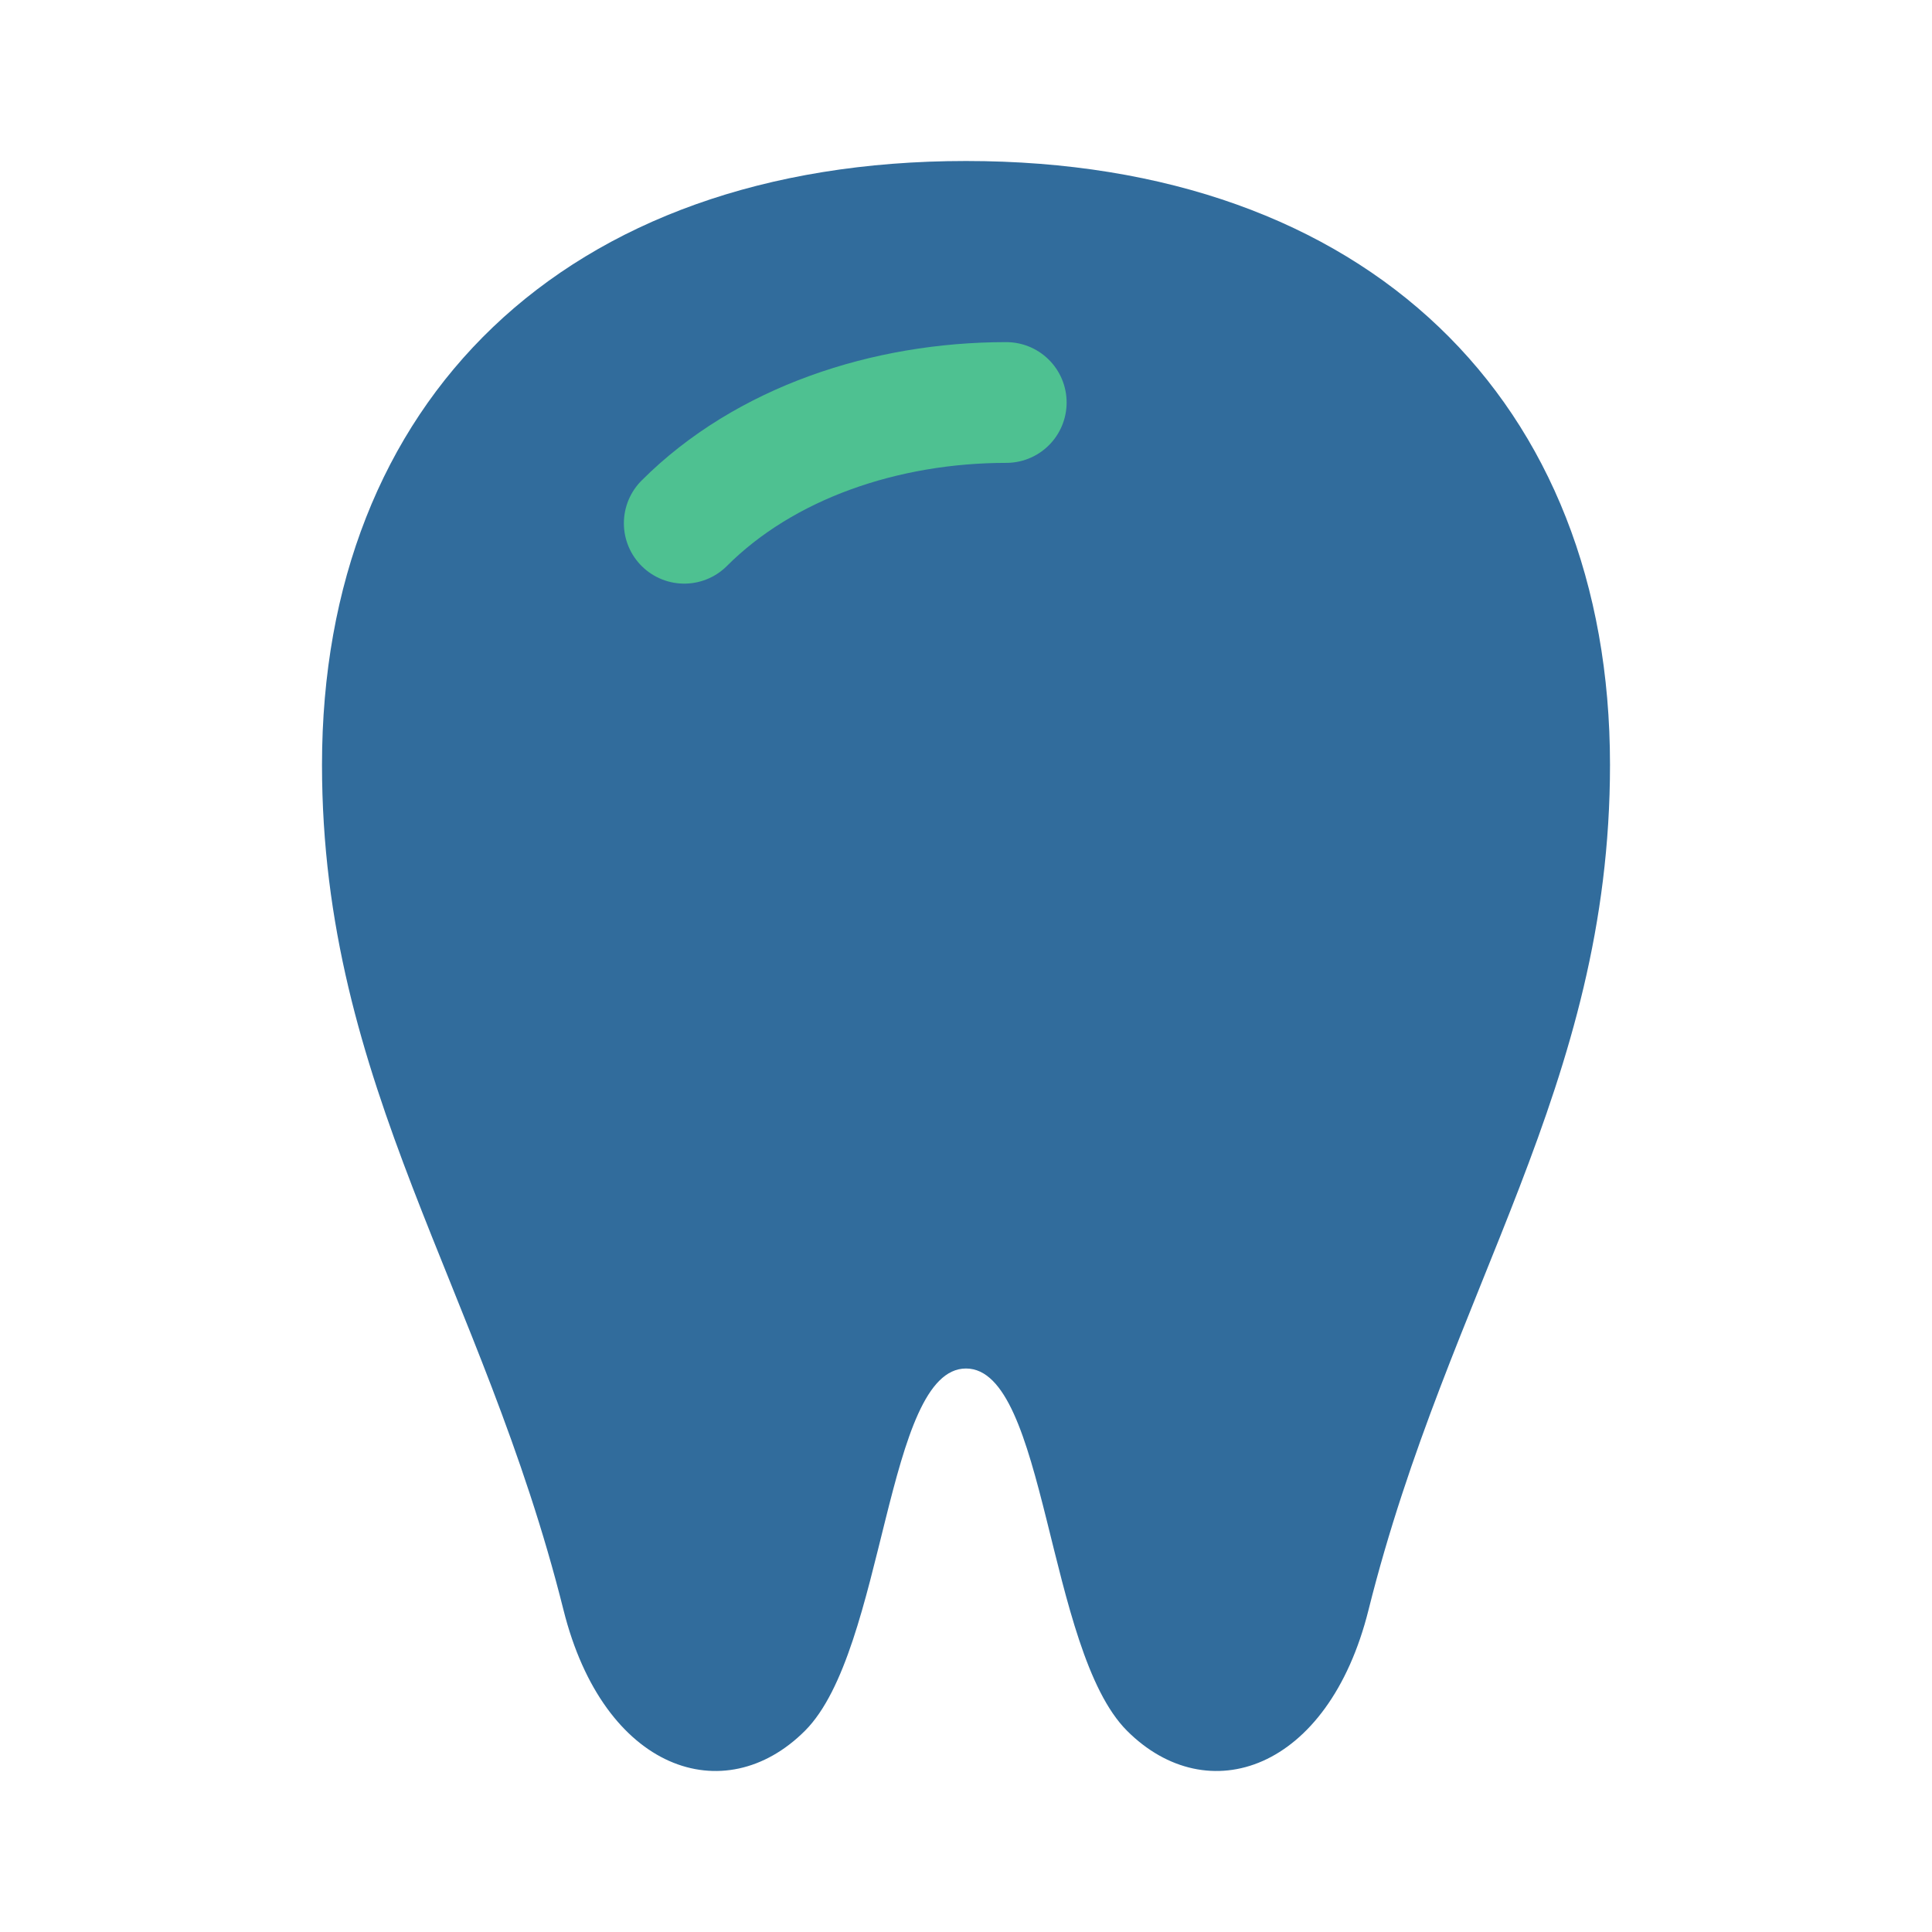
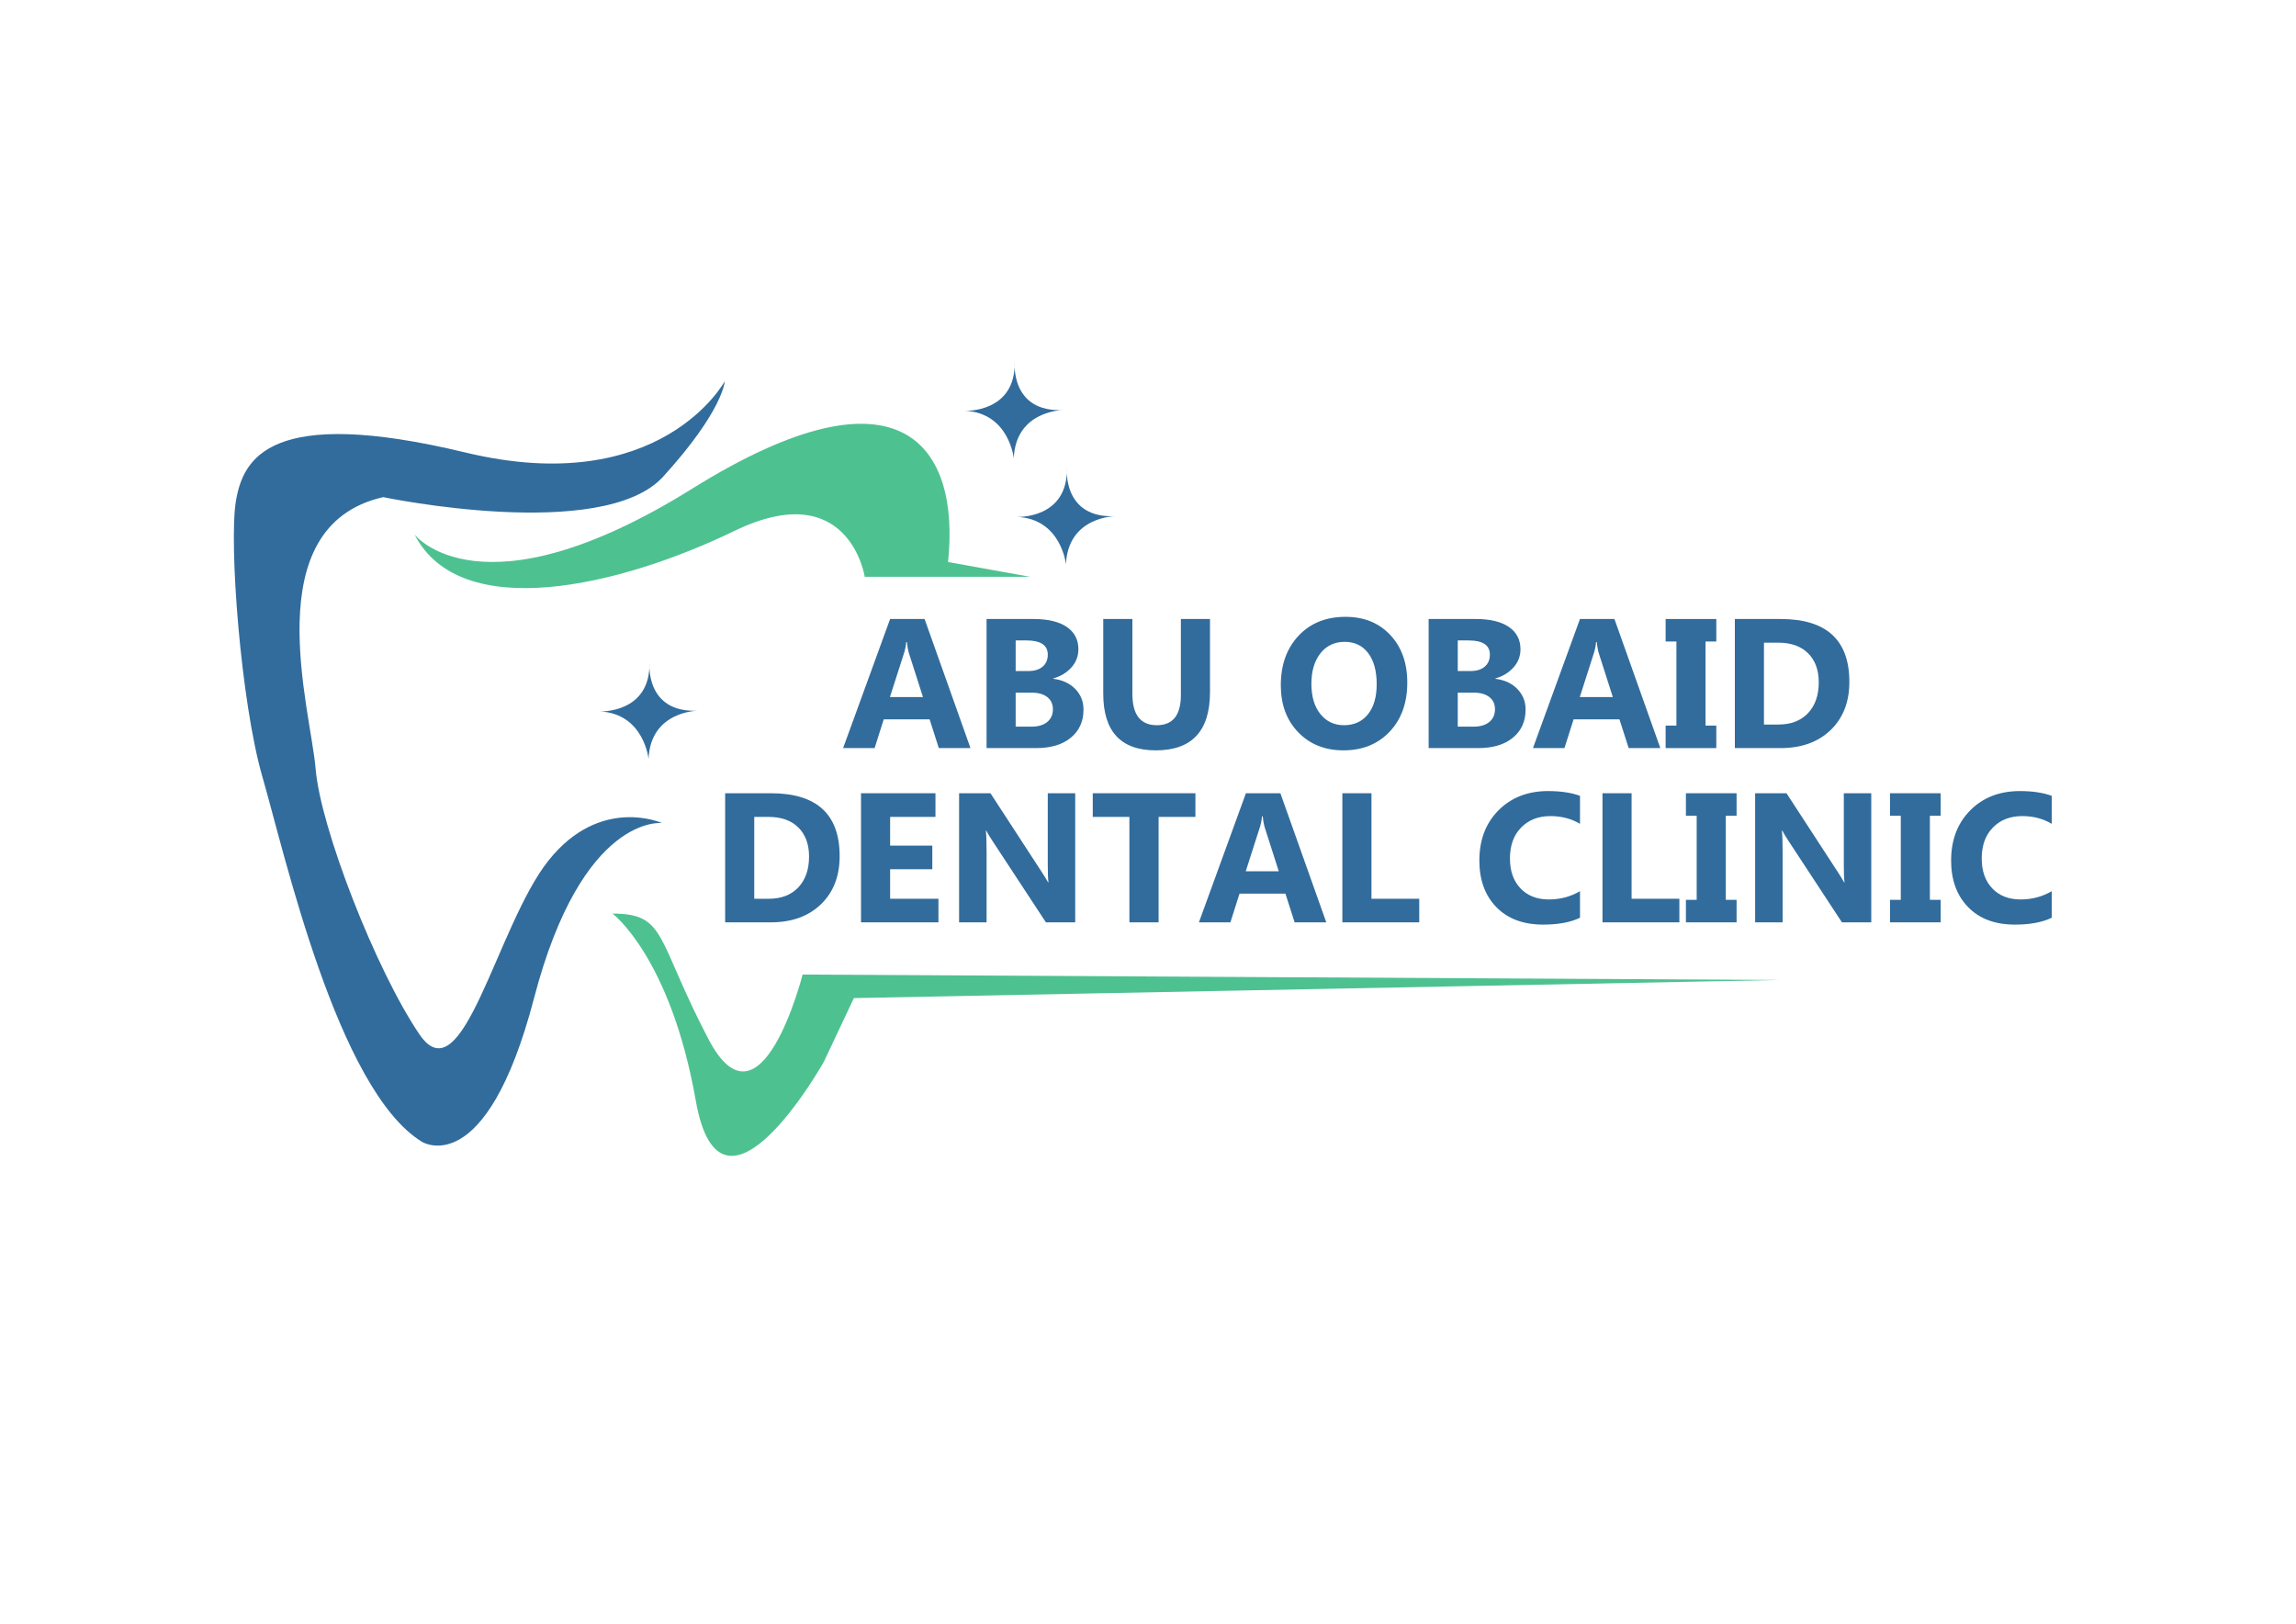
- <svg xmlns="http://www.w3.org/2000/svg" viewBox="0 0 48 48" role="img" aria-hidden="true">
-   <path d="M24 4C14 4 8 10 8 19c0 8 4 13 6 21 1 4 4 5 6 3 2-2 2-9 4-9s2 7 4 9c2 2 5 1 6-3 2-8 6-13 6-21 0-9-6-15-16-15Z" fill="#316C9C" />
-   <path d="M17 13c2-2 5-3 8-3" fill="none" stroke="#4EC191" stroke-width="3" stroke-linecap="round" />
+ <svg xmlns="http://www.w3.org/2000/svg" xmlns:xlink="http://www.w3.org/1999/xlink" width="841.89" height="595.276" viewBox="0 0 841.89 595.276">
+   <defs>
+     <g>
+       <g id="glyph-0-0">
+         <path d="M 5.406 0 L 5.406 -47.328 L 22.172 -47.328 C 38.984 -47.328 47.391 -39.641 47.391 -24.266 C 47.391 -16.891 45.094 -11 40.5 -6.594 C 35.914 -2.195 29.805 0 22.172 0 Z M 16.078 -38.656 L 16.078 -8.641 L 21.359 -8.641 C 25.973 -8.641 29.594 -10.023 32.219 -12.797 C 34.852 -15.578 36.172 -19.352 36.172 -24.125 C 36.172 -28.633 34.863 -32.18 32.25 -34.766 C 29.645 -37.359 25.988 -38.656 21.281 -38.656 Z M 16.078 -38.656 " />
+       </g>
+       <g id="glyph-0-1">
+         <path d="M 33.797 0 L 5.406 0 L 5.406 -47.328 L 32.703 -47.328 L 32.703 -38.656 L 16.078 -38.656 L 16.078 -28.125 L 31.547 -28.125 L 31.547 -19.469 L 16.078 -19.469 L 16.078 -8.641 L 33.797 -8.641 Z M 33.797 0 " />
+       </g>
+       <g id="glyph-0-2">
+         <path d="M 47.984 0 L 37.234 0 L 17.719 -29.734 C 16.57 -31.473 15.781 -32.785 15.344 -33.672 L 15.219 -33.672 C 15.395 -31.992 15.484 -29.438 15.484 -26 L 15.484 0 L 5.406 0 L 5.406 -47.328 L 16.906 -47.328 L 35.672 -18.516 C 36.535 -17.211 37.328 -15.926 38.047 -14.656 L 38.188 -14.656 C 38.008 -15.75 37.922 -17.914 37.922 -21.156 L 37.922 -47.328 L 47.984 -47.328 Z M 47.984 0 " />
+       </g>
+       <g id="glyph-0-3">
+         <path d="M 38.656 -38.656 L 25.156 -38.656 L 25.156 0 L 14.453 0 L 14.453 -38.656 L 1.016 -38.656 L 1.016 -47.328 L 38.656 -47.328 Z M 38.656 -38.656 " />
+       </g>
+       <g id="glyph-0-4">
+         <path d="M 47.031 0 L 35.422 0 L 32.047 -10.531 L 15.219 -10.531 L 11.875 0 L 0.328 0 L 17.562 -47.328 L 30.203 -47.328 Z M 29.609 -18.719 L 24.516 -34.625 C 24.148 -35.812 23.891 -37.227 23.734 -38.875 L 23.469 -38.875 C 23.352 -37.488 23.078 -36.113 22.641 -34.75 L 17.5 -18.719 Z M 29.609 -18.719 " />
+       </g>
+       <g id="glyph-0-5">
+         <path d="M 33.594 0 L 5.406 0 L 5.406 -47.328 L 16.078 -47.328 L 16.078 -8.641 L 33.594 -8.641 Z M 33.594 0 " />
+       </g>
+       <g id="glyph-0-6">
+ </g>
+       <g id="glyph-0-7">
+         <path d="M 39.344 -1.688 C 35.883 -0.008 31.375 0.828 25.812 0.828 C 18.551 0.828 12.836 -1.305 8.672 -5.578 C 4.516 -9.848 2.438 -15.535 2.438 -22.641 C 2.438 -30.211 4.773 -36.352 9.453 -41.062 C 14.129 -45.77 20.195 -48.125 27.656 -48.125 C 32.281 -48.125 36.176 -47.539 39.344 -46.375 L 39.344 -36.109 C 36.176 -38.004 32.566 -38.953 28.516 -38.953 C 24.066 -38.953 20.477 -37.551 17.75 -34.75 C 15.02 -31.957 13.656 -28.176 13.656 -23.406 C 13.656 -18.82 14.941 -15.172 17.516 -12.453 C 20.098 -9.742 23.566 -8.391 27.922 -8.391 C 32.078 -8.391 35.883 -9.398 39.344 -11.422 Z M 39.344 -1.688 " />
+       </g>
+       <g id="glyph-0-8">
+         <path d="M 20.031 -47.328 L 20.031 -39.078 L 16.078 -39.078 L 16.078 -8.25 L 20.031 -8.25 L 20.031 0 L 1.453 0 L 1.453 -8.25 L 5.406 -8.25 L 5.406 -39.078 L 1.453 -39.078 L 1.453 -47.328 Z M 20.031 -47.328 " />
+       </g>
+       <g id="glyph-0-9">
+         <path d="M 5.406 0 L 5.406 -47.328 L 22.641 -47.328 C 27.922 -47.328 31.977 -46.359 34.812 -44.422 C 37.656 -42.484 39.078 -39.754 39.078 -36.234 C 39.078 -33.68 38.211 -31.445 36.484 -29.531 C 34.754 -27.625 32.551 -26.297 29.875 -25.547 L 29.875 -25.406 C 33.238 -24.988 35.926 -23.742 37.938 -21.672 C 39.945 -19.609 40.953 -17.094 40.953 -14.125 C 40.953 -9.789 39.398 -6.352 36.297 -3.812 C 33.203 -1.27 28.969 0 23.594 0 Z M 16.078 -39.469 L 16.078 -28.25 L 20.766 -28.25 C 22.961 -28.25 24.691 -28.781 25.953 -29.844 C 27.223 -30.914 27.859 -32.391 27.859 -34.266 C 27.859 -37.734 25.258 -39.469 20.062 -39.469 Z M 16.078 -20.328 L 16.078 -7.859 L 21.844 -7.859 C 24.312 -7.859 26.242 -8.426 27.641 -9.562 C 29.035 -10.707 29.734 -12.273 29.734 -14.266 C 29.734 -16.148 29.047 -17.629 27.672 -18.703 C 26.297 -19.785 24.379 -20.328 21.922 -20.328 Z M 16.078 -20.328 " />
+       </g>
+       <g id="glyph-0-10">
+         <path d="M 44 -20.5 C 44 -6.281 37.375 0.828 24.125 0.828 C 11.281 0.828 4.859 -6.113 4.859 -20 L 4.859 -47.328 L 15.547 -47.328 L 15.547 -19.875 C 15.547 -12.219 18.535 -8.391 24.516 -8.391 C 30.391 -8.391 33.328 -12.082 33.328 -19.469 L 33.328 -47.328 L 44 -47.328 Z M 44 -20.5 " />
+       </g>
+       <g id="glyph-0-11">
+         <path d="M 25.406 0.828 C 18.633 0.828 13.113 -1.375 8.844 -5.781 C 4.57 -10.195 2.438 -15.945 2.438 -23.031 C 2.438 -30.52 4.602 -36.57 8.938 -41.188 C 13.281 -45.812 19.023 -48.125 26.172 -48.125 C 32.93 -48.125 38.395 -45.91 42.562 -41.484 C 46.727 -37.066 48.812 -31.238 48.812 -24 C 48.812 -16.562 46.648 -10.562 42.328 -6 C 38.004 -1.445 32.363 0.828 25.406 0.828 Z M 25.875 -38.953 C 22.133 -38.953 19.16 -37.547 16.953 -34.734 C 14.754 -31.93 13.656 -28.219 13.656 -23.594 C 13.656 -18.906 14.754 -15.195 16.953 -12.469 C 19.16 -9.75 22.047 -8.391 25.609 -8.391 C 29.285 -8.391 32.203 -9.711 34.359 -12.359 C 36.516 -15.016 37.594 -18.695 37.594 -23.406 C 37.594 -28.312 36.547 -32.129 34.453 -34.859 C 32.367 -37.586 29.508 -38.953 25.875 -38.953 Z M 25.875 -38.953 " />
+       </g>
+     </g>
+   </defs>
+   <path fill-rule="nonzero" fill="rgb(19.232%, 42.54%, 61.041%)" fill-opacity="1" d="M 265.75 139.773 C 265.75 139.773 242.297 183.145 170.602 165.883 C 98.91 148.625 89.176 168.098 86.52 183.586 C 83.863 199.074 88.289 257.492 96.254 284.93 C 104.223 312.367 123.695 399.547 154.672 418.574 C 154.672 418.574 178.125 433.621 195.828 365.914 C 213.527 298.203 242.738 301.746 242.738 301.746 C 242.738 301.746 220.168 291.566 201.137 315.465 C 182.109 339.359 169.719 402.645 153.785 379.191 C 137.855 355.734 117.496 303.516 115.727 281.828 C 113.957 260.145 93.602 192.879 140.512 182.258 C 140.512 182.258 221.055 199.074 243.18 174.734 C 265.309 150.395 265.75 139.773 265.75 139.773 " />
+   <path fill-rule="nonzero" fill="rgb(30.4%, 75.801%, 56.889%)" fill-opacity="1" d="M 152.016 195.977 C 152.016 195.977 176.355 227.398 253.801 179.16 C 331.246 130.922 352.047 164.312 347.621 206.035 L 377.711 211.465 L 317.086 211.465 C 317.086 211.465 311.332 174.293 269.289 194.648 C 227.25 215.004 168.832 228.727 152.016 195.977 " />
+   <path fill-rule="nonzero" fill="rgb(30.4%, 75.801%, 56.889%)" fill-opacity="1" d="M 224.594 334.934 C 224.594 334.934 245.836 350.867 255.129 403.531 C 264.422 456.191 302.039 389.367 302.039 389.367 L 313.102 365.914 L 652.754 359.273 L 294.293 357.285 C 294.293 357.285 279.027 417.691 259.777 380.961 C 240.523 344.23 244.508 334.934 224.594 334.934 " />
+   <path fill-rule="nonzero" fill="rgb(19.232%, 42.54%, 61.041%)" fill-opacity="1" d="M 391.199 171.559 C 391.199 171.559 389.457 190.227 409.121 189.23 C 409.121 189.23 391.586 189.23 390.867 206.906 C 390.867 206.906 389.152 190.281 373 189.508 C 373 189.508 391.613 190.309 391.199 171.559 " />
+   <path fill-rule="nonzero" fill="rgb(19.232%, 42.54%, 61.041%)" fill-opacity="1" d="M 372.062 132.656 C 372.062 132.656 370.32 151.328 389.984 150.332 C 389.984 150.332 372.449 150.332 371.73 168.008 C 371.73 168.008 370.016 151.383 353.863 150.609 C 353.863 150.609 372.477 151.41 372.062 132.656 " />
+   <path fill-rule="nonzero" fill="rgb(19.232%, 42.54%, 61.041%)" fill-opacity="1" d="M 238.145 242.871 C 238.145 242.871 236.402 261.543 256.07 260.547 C 256.07 260.547 238.535 260.547 237.812 278.219 C 237.812 278.219 236.098 261.598 219.945 260.82 C 219.945 260.82 238.559 261.625 238.145 242.871 " />
+   <g fill="rgb(19.232%, 42.54%, 61.041%)" fill-opacity="1">
+     <use xlink:href="#glyph-0-0" x="260.489" y="338.144" />
+     <use xlink:href="#glyph-0-1" x="310.309" y="338.144" />
+     <use xlink:href="#glyph-0-2" x="346.271" y="338.144" />
+     <use xlink:href="#glyph-0-3" x="399.674" y="338.144" />
+     <use xlink:href="#glyph-0-4" x="439.286" y="338.144" />
+     <use xlink:href="#glyph-0-5" x="486.808" y="338.144" />
+     <use xlink:href="#glyph-0-6" x="521.351" y="338.144" />
+     <use xlink:href="#glyph-0-7" x="540.008" y="338.144" />
+     <use xlink:href="#glyph-0-5" x="582.189" y="338.144" />
+     <use xlink:href="#glyph-0-8" x="616.732" y="338.144" />
+     <use xlink:href="#glyph-0-2" x="638.161" y="338.144" />
+     <use xlink:href="#glyph-0-8" x="691.564" y="338.144" />
+     <use xlink:href="#glyph-0-7" x="712.992" y="338.144" />
+   </g>
+   <g fill="rgb(19.232%, 42.54%, 61.041%)" fill-opacity="1">
+     <use xlink:href="#glyph-0-4" x="308.822" y="274.264" />
+     <use xlink:href="#glyph-0-9" x="356.343" y="274.264" />
+     <use xlink:href="#glyph-0-10" x="399.674" y="274.264" />
+     <use xlink:href="#glyph-0-6" x="448.547" y="274.264" />
+     <use xlink:href="#glyph-0-11" x="467.205" y="274.264" />
+     <use xlink:href="#glyph-0-9" x="518.444" y="274.264" />
+     <use xlink:href="#glyph-0-4" x="561.775" y="274.264" />
+     <use xlink:href="#glyph-0-8" x="609.296" y="274.264" />
+     <use xlink:href="#glyph-0-0" x="630.725" y="274.264" />
+   </g>
</svg>
